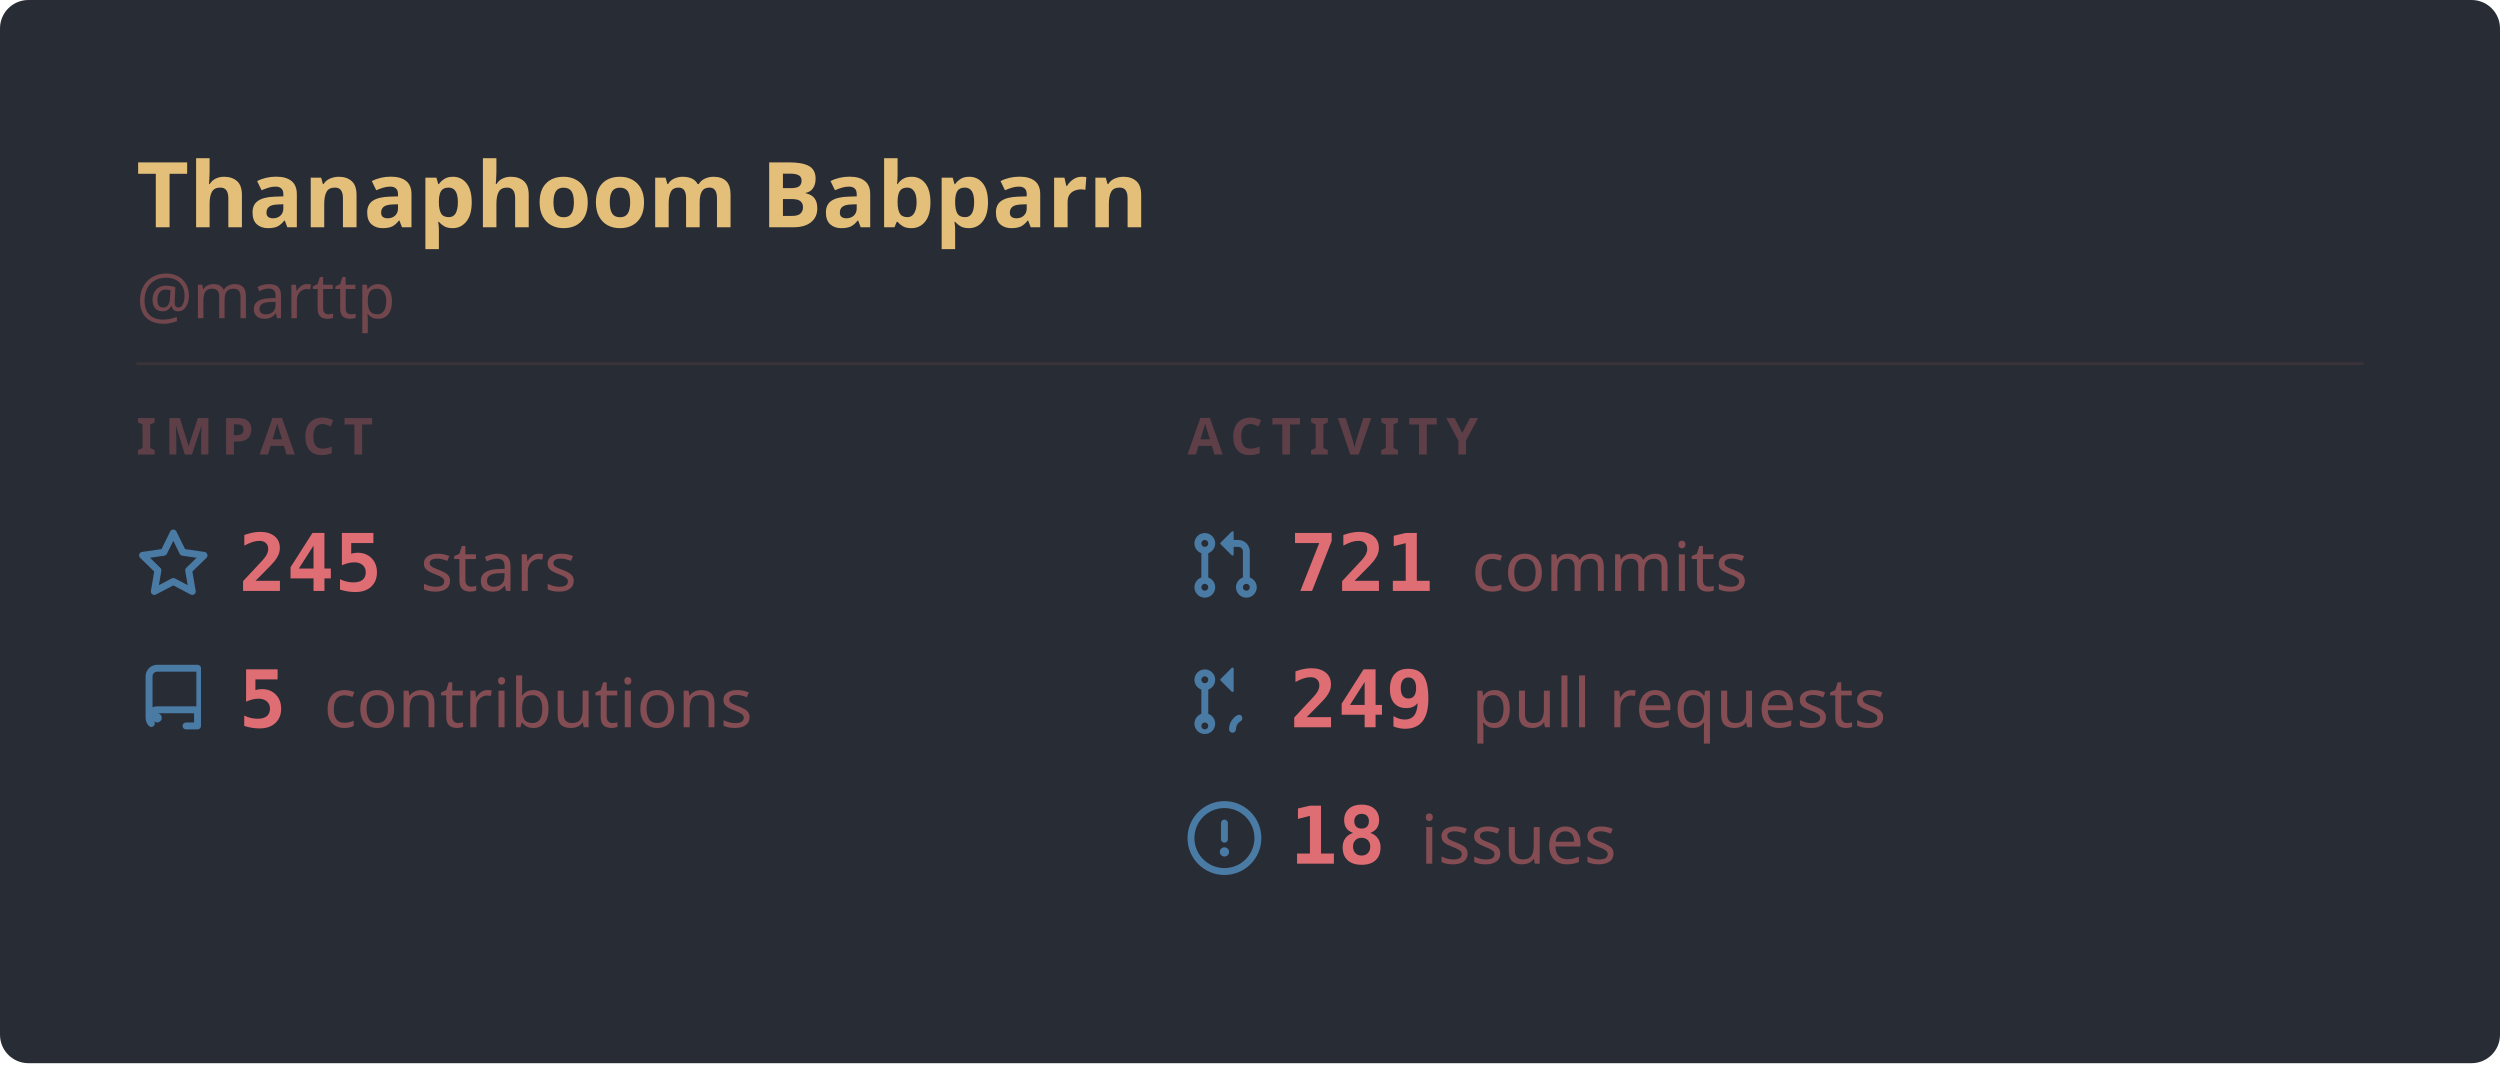
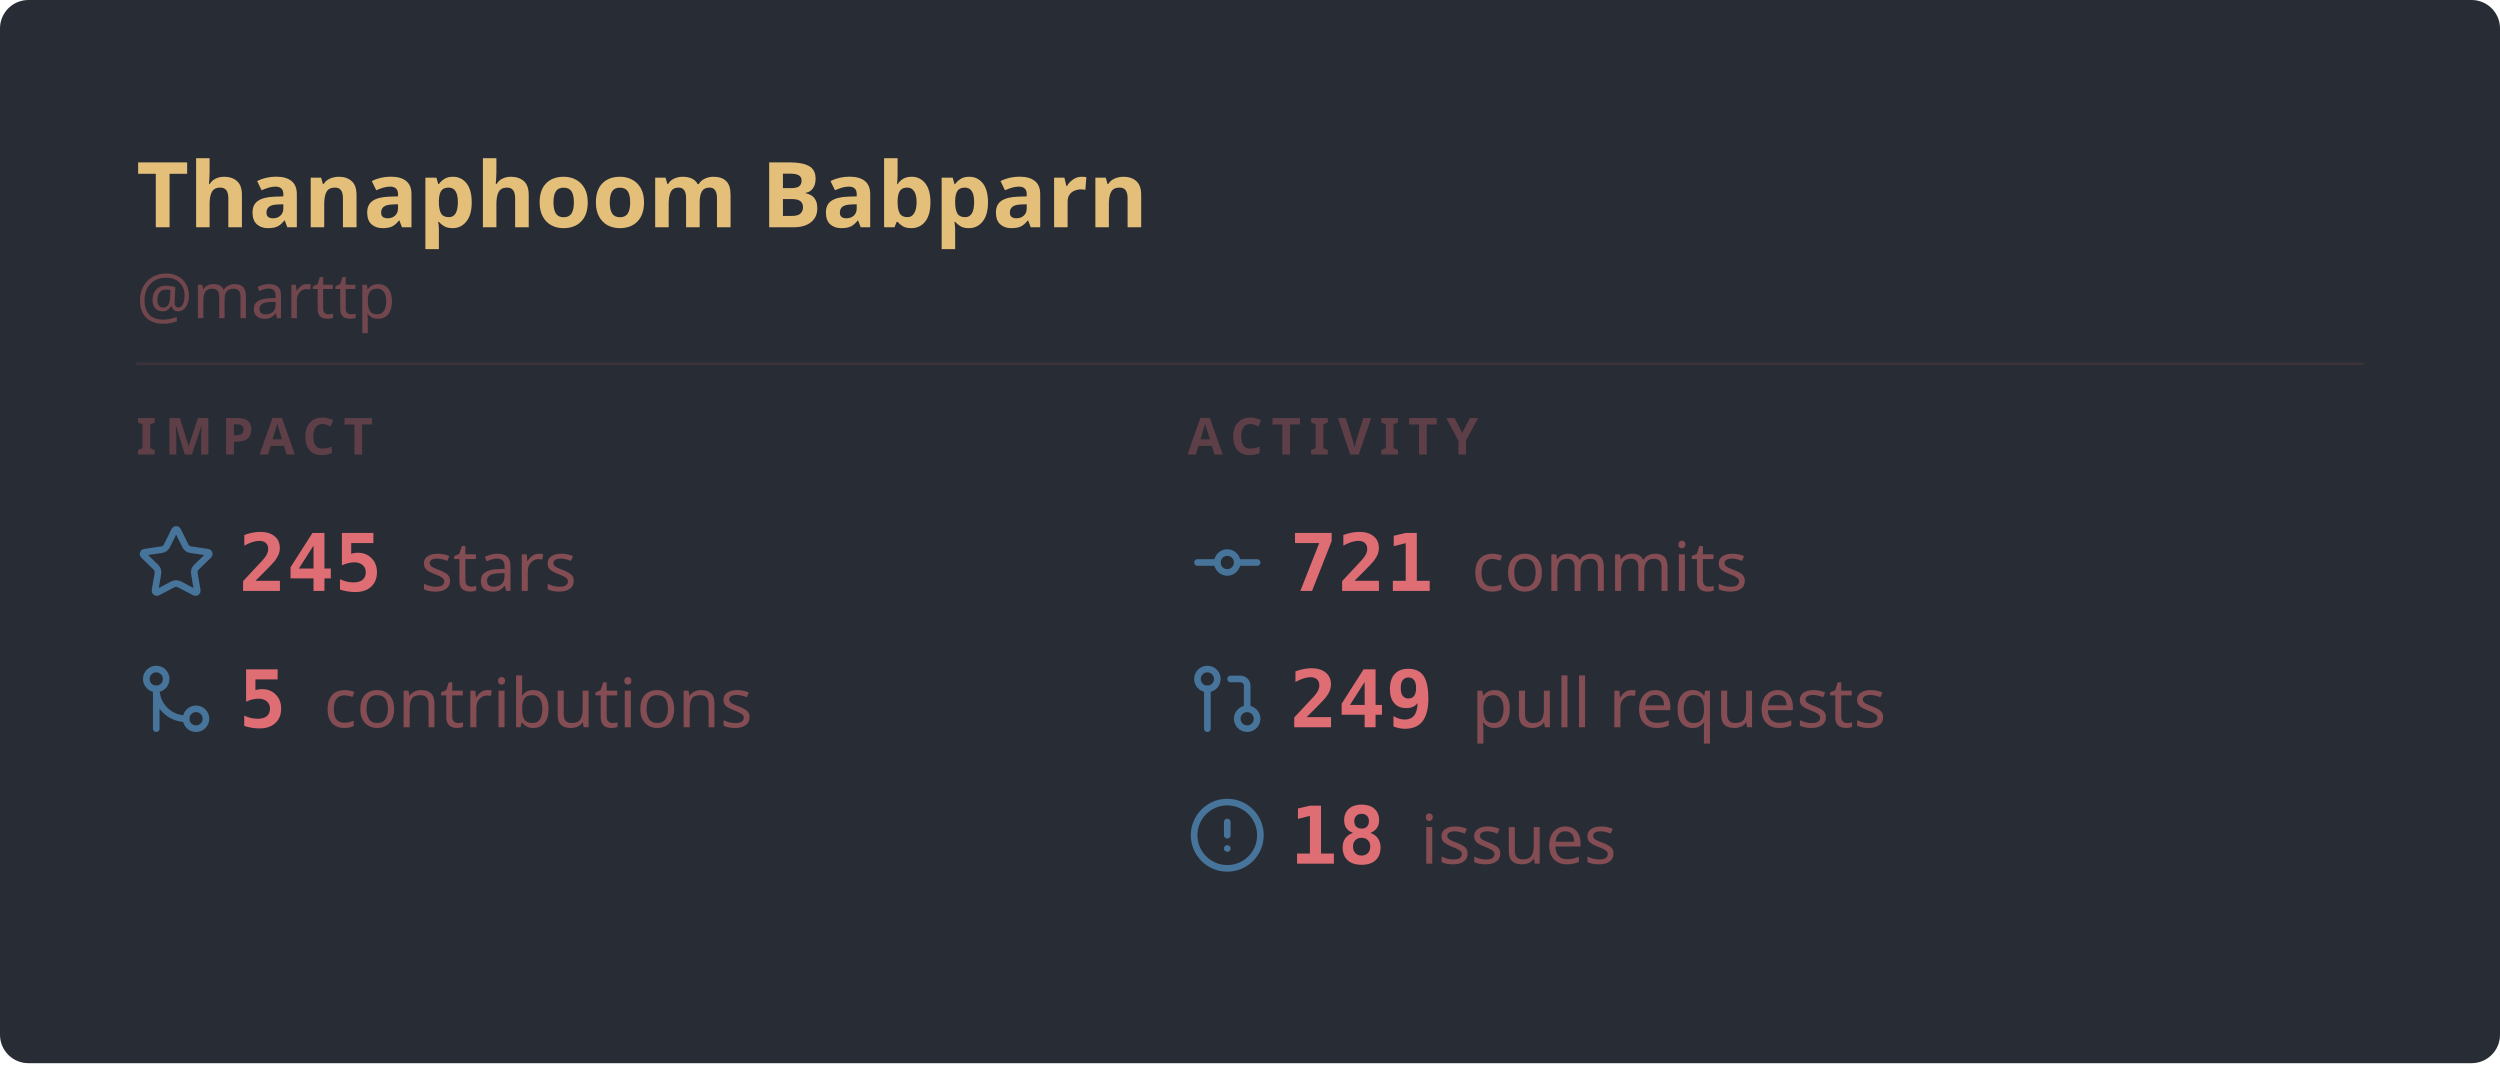
<svg xmlns="http://www.w3.org/2000/svg" width="440" height="188" viewBox="0 0 440 188" role="img">
  <rect x="0.5" y="0.5" width="439" height="99%" rx="4.5" fill="#282c34" stroke="#282c34" />
  <text x="24" y="40" font-size="16" font-weight="600" font-family="'Segoe UI', Ubuntu, Sans-Serif" fill="#e4bf7a">Thanaphoom Babparn</text>
  <text x="24" y="56" font-size="11" font-family="'Segoe UI', Ubuntu, Sans-Serif" fill="#df6d74" opacity="0.4">@marttp</text>
  <line x1="24" y1="64" x2="416" y2="64" stroke="#df6d74" stroke-width="0.5" opacity="0.1" />
  <text x="24" y="80" font-size="9" font-weight="700" font-family="'Segoe UI', Ubuntu, Sans-Serif" fill="#df6d74" opacity="0.3" letter-spacing="1.5">IMPACT</text>
  <text x="209" y="80" font-size="9" font-weight="700" font-family="'Segoe UI', Ubuntu, Sans-Serif" fill="#df6d74" opacity="0.3" letter-spacing="1.5">ACTIVITY</text>
-   <svg x="24" y="93" width="13" height="13" viewBox="0 0 16 16" fill="#61afef" opacity="0.6">
-     <path fill-rule="evenodd" d="M8 .25a.75.75 0 01.673.418l1.882 3.815 4.21.612a.75.75 0 01.416 1.279l-3.046 2.97.719 4.192a.75.75 0 01-1.088.791L8 12.347l-3.766 1.98a.75.75 0 01-1.088-.79l.72-4.194L.818 6.374a.75.75 0 01.416-1.28l4.21-.611L7.327.668A.75.75 0 018 .25zm0 2.445L6.615 5.5a.75.75 0 01-.564.41l-3.097.45 2.24 2.184a.75.75 0 01.216.664l-.528 3.084 2.769-1.456a.75.75 0 01.698 0l2.77 1.456-.53-3.084a.75.75 0 01.216-.664l2.24-2.183-3.096-.45a.75.75 0 01-.564-.41L8 2.694v.001z" />
+   <svg x="24" y="92" width="14" height="14" viewBox="0 0 24 24" fill="none" stroke="#61afef" stroke-width="2" stroke-linecap="round" stroke-linejoin="round" opacity="0.55">
+     <path d="M11.525 2.295a.53.53 0 0 1 .95 0l2.31 4.679a2.123 2.123 0 0 0 1.595 1.16l5.166.756a.53.53 0 0 1 .294.904l-3.736 3.638a2.123 2.123 0 0 0-.611 1.878l.882 5.14a.53.53 0 0 1-.771.56l-4.618-2.428a2.122 2.122 0 0 0-1.973 0L6.396 21.01a.53.53 0 0 1-.77-.56l.881-5.139a2.122 2.122 0 0 0-.611-1.879L2.16 9.795a.53.53 0 0 1 .294-.906l5.165-.755a2.122 2.122 0 0 0 1.597-1.16z" />
  </svg>
  <text x="42" y="104" font-size="14" font-weight="700" font-family="'SF Mono', 'Cascadia Code', 'Consolas', monospace" fill="#df6d74">245</text>
  <text x="74" y="104" font-size="12" font-family="'Segoe UI', Ubuntu, Sans-Serif" fill="#df6d74" opacity="0.5">stars</text>
-   <svg x="24" y="117" width="13" height="13" viewBox="0 0 16 16" fill="#61afef" opacity="0.6">
-     <path fill-rule="evenodd" d="M2 2.5A2.5 2.5 0 014.5 0h8.75a.75.75 0 01.75.75v12.5a.75.75 0 01-.75.75h-2.5a.75.75 0 110-1.5h1.75v-2h-8a1 1 0 00-.714 1.7.75.75 0 01-1.072 1.05A2.495 2.495 0 012 11.5v-9zm10.5-1h-8a1 1 0 00-1 1v6.708A2.486 2.486 0 014.5 9h8.5V1.5zm-8 11a1 1 0 100-2 1 1 0 000 2z" />
+   <svg x="24" y="116" width="14" height="14" viewBox="0 0 24 24" fill="none" stroke="#61afef" stroke-width="2" stroke-linecap="round" stroke-linejoin="round" opacity="0.55">
+     <circle cx="18" cy="18" r="3" />
+     <circle cx="6" cy="6" r="3" />
+     <path d="M6 21V9a9 9 0 0 0 9 9" />
  </svg>
  <text x="42" y="128" font-size="14" font-weight="700" font-family="'SF Mono', 'Cascadia Code', 'Consolas', monospace" fill="#df6d74">5</text>
  <text x="57" y="128" font-size="12" font-family="'Segoe UI', Ubuntu, Sans-Serif" fill="#df6d74" opacity="0.5">contributions</text>
-   <svg x="209" y="93" width="13" height="13" viewBox="0 0 16 16" fill="#61afef" opacity="0.6">
-     <path fill-rule="evenodd" d="M1.5 3.25a2.25 2.25 0 113 2.122v5.256a2.251 2.251 0 11-1.5 0V5.372A2.25 2.25 0 011.5 3.25zm5.677-.177L9.573.677A.25.25 0 0110 .854V2.5h1A2.5 2.5 0 0113.5 5v5.628a2.251 2.251 0 11-1.5 0V5a1 1 0 00-1-1h-1v1.646a.25.25 0 01-.427.177L7.177 3.427a.25.25 0 010-.354zM3.75 2.5a.75.75 0 100 1.5.75.75 0 000-1.5zm0 9.5a.75.75 0 100 1.5.75.75 0 000-1.5zm8.25.75a.75.75 0 111.5 0 .75.75 0 01-1.5 0z" />
+   <svg x="209" y="92" width="14" height="14" viewBox="0 0 24 24" fill="none" stroke="#61afef" stroke-width="2" stroke-linecap="round" stroke-linejoin="round" opacity="0.55">
+     <circle cx="12" cy="12" r="3" />
+     <line x1="3" x2="9" y1="12" y2="12" />
+     <line x1="15" x2="21" y1="12" y2="12" />
  </svg>
  <text x="227" y="104" font-size="14" font-weight="700" font-family="'SF Mono', 'Cascadia Code', 'Consolas', monospace" fill="#df6d74">721</text>
  <text x="259" y="104" font-size="12" font-family="'Segoe UI', Ubuntu, Sans-Serif" fill="#df6d74" opacity="0.5">commits</text>
-   <svg x="209" y="117" width="13" height="13" viewBox="0 0 16 16" fill="#61afef" opacity="0.6">
-     <path fill-rule="evenodd" d="M7.177 3.073L9.573.677A.25.25 0 0110 .854v4.792a.25.25 0 01-.427.177L7.177 3.427a.25.25 0 010-.354zM3.75 2.5a.75.75 0 100 1.5.75.75 0 000-1.5zm-2.25.75a2.25 2.25 0 113 2.122v5.256a2.251 2.251 0 11-1.5 0V5.372A2.25 2.25 0 011.5 3.25zm10.31 7.939a.75.75 0 00-1.042-.254 3.5 3.5 0 00-1.768 3.044.75.75 0 001.5 0 2 2 0 011.01-1.748.75.75 0 00.254-1.042h-.254zM3.75 12.5a.75.75 0 100 1.5.75.75 0 000-1.5z" />
+   <svg x="209" y="116" width="14" height="14" viewBox="0 0 24 24" fill="none" stroke="#61afef" stroke-width="2" stroke-linecap="round" stroke-linejoin="round" opacity="0.55">
+     <circle cx="18" cy="18" r="3" />
+     <circle cx="6" cy="6" r="3" />
+     <path d="M13 6h3a2 2 0 0 1 2 2v7" />
+     <line x1="6" x2="6" y1="9" y2="21" />
  </svg>
  <text x="227" y="128" font-size="14" font-weight="700" font-family="'SF Mono', 'Cascadia Code', 'Consolas', monospace" fill="#df6d74">249</text>
  <text x="259" y="128" font-size="12" font-family="'Segoe UI', Ubuntu, Sans-Serif" fill="#df6d74" opacity="0.5">pull requests</text>
-   <svg x="209" y="141" width="13" height="13" viewBox="0 0 16 16" fill="#61afef" opacity="0.6">
-     <path fill-rule="evenodd" d="M8 1.5a6.5 6.5 0 100 13 6.5 6.5 0 000-13zM0 8a8 8 0 1116 0A8 8 0 010 8zm9 3a1 1 0 11-2 0 1 1 0 012 0zm-.25-6.25a.75.75 0 00-1.5 0v3.5a.75.75 0 001.5 0v-3.5z" />
+   <svg x="209" y="140" width="14" height="14" viewBox="0 0 24 24" fill="none" stroke="#61afef" stroke-width="2" stroke-linecap="round" stroke-linejoin="round" opacity="0.55">
+     <circle cx="12" cy="12" r="10" />
+     <line x1="12" x2="12" y1="8" y2="12" />
+     <line x1="12" x2="12.01" y1="16" y2="16" />
  </svg>
  <text x="227" y="152" font-size="14" font-weight="700" font-family="'SF Mono', 'Cascadia Code', 'Consolas', monospace" fill="#df6d74">18</text>
  <text x="250" y="152" font-size="12" font-family="'Segoe UI', Ubuntu, Sans-Serif" fill="#df6d74" opacity="0.5">issues</text>
</svg>
